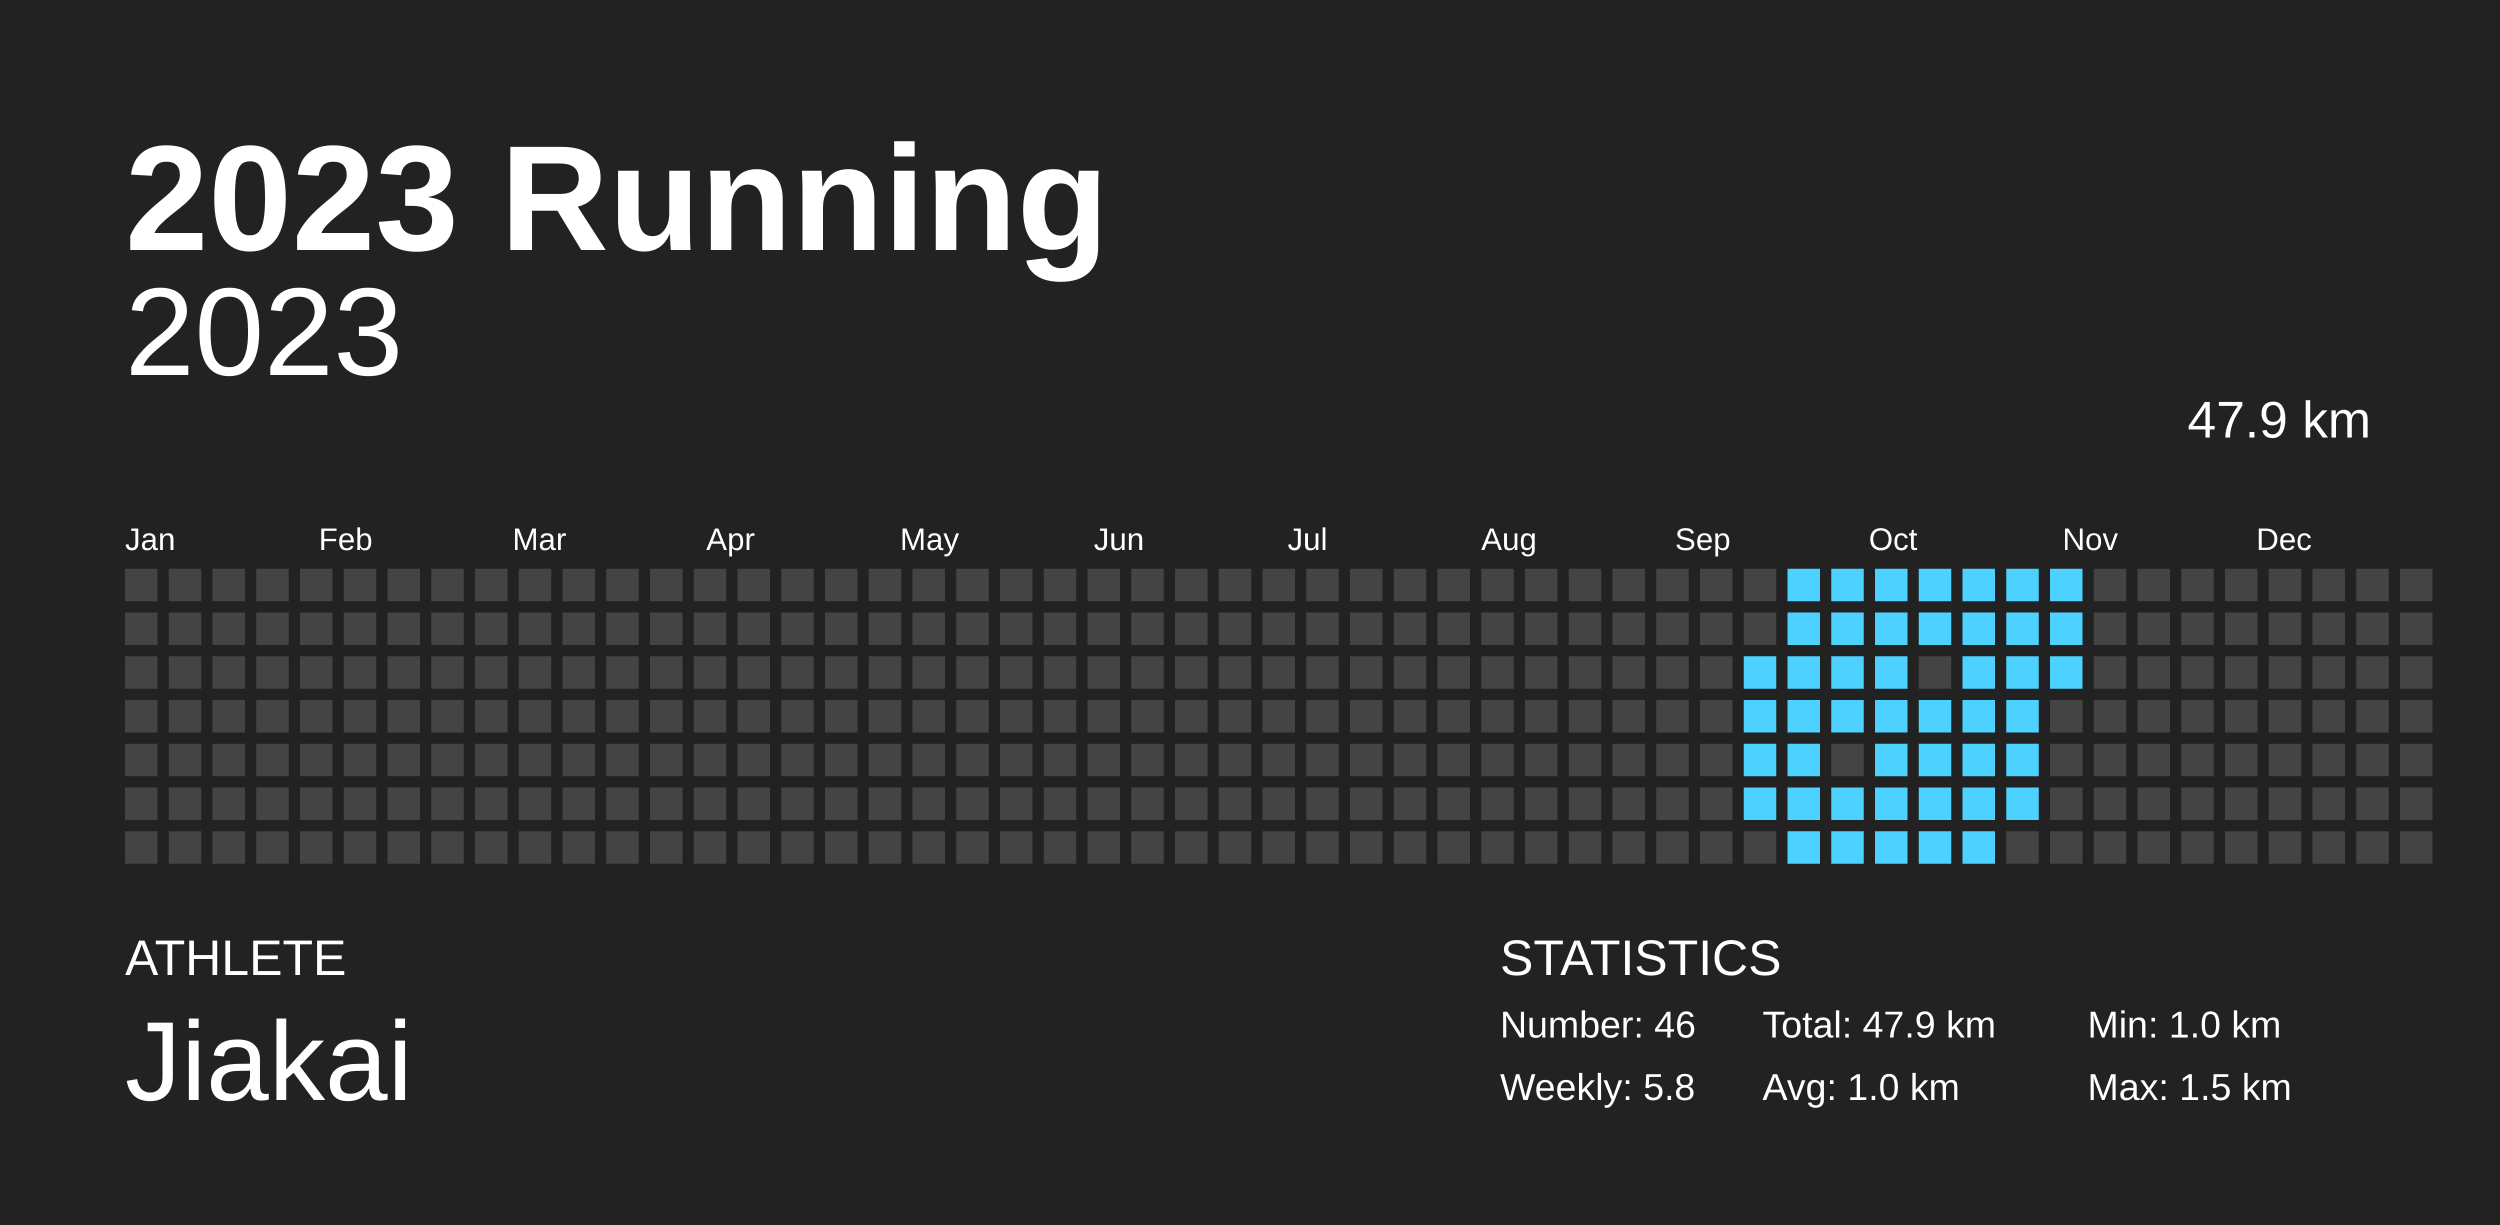
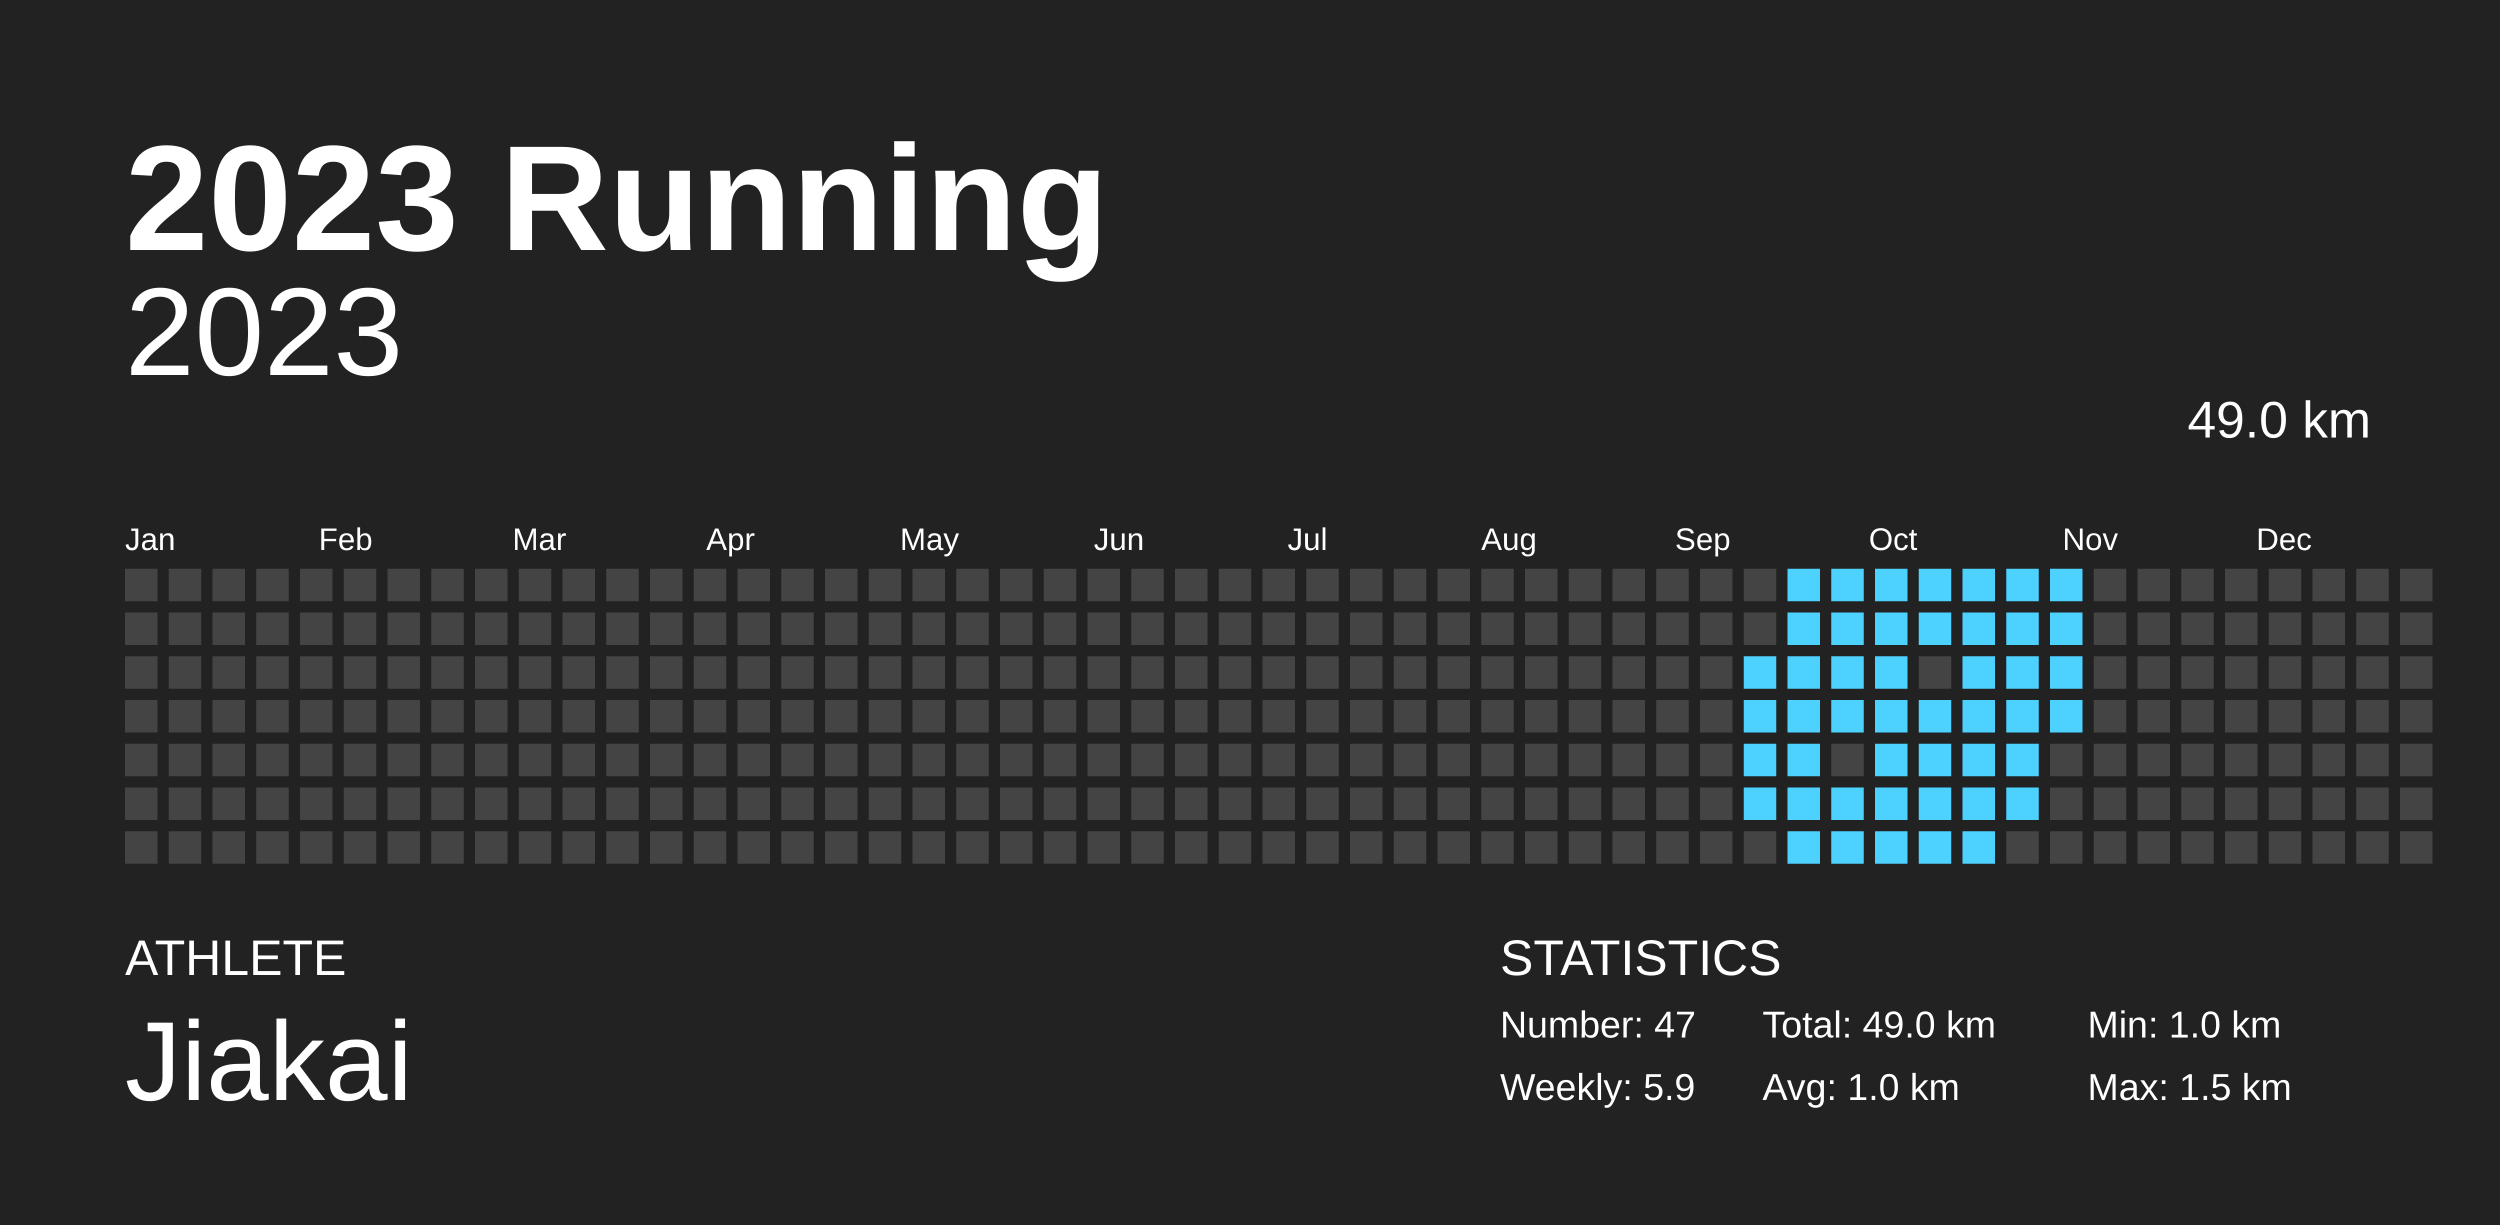
<svg xmlns="http://www.w3.org/2000/svg" baseProfile="full" height="98mm" version="1.1" viewBox="0,0,200,98" width="200mm">
  <defs />
  <rect fill="#222222" height="98" width="200" x="0" y="0" />
  <text fill="#FFFFFF" style="font-size:12px; font-family:Arial; font-weight:bold;" x="10" y="20">2023 Running</text>
  <text fill="#FFFFFF" style="font-size:4px; font-family:Arial" x="10" y="78">ATHLETE</text>
  <text fill="#FFFFFF" style="font-size:9px; font-family:Arial" x="10" y="88">Jiakai</text>
  <text fill="#FFFFFF" style="font-size:4px; font-family:Arial" x="120" y="78">STATISTICS</text>
-   <text fill="#FFFFFF" style="font-size:3px; font-family:Arial" x="120" y="83">Number: 46</text>
-   <text fill="#FFFFFF" style="font-size:3px; font-family:Arial" x="120" y="88">Weekly: 5.8</text>
-   <text fill="#FFFFFF" style="font-size:3px; font-family:Arial" x="141" y="83">Total: 47.9 km</text>
+   <text fill="#FFFFFF" style="font-size:3px; font-family:Arial" x="120" y="83">Number: 47</text>
+   <text fill="#FFFFFF" style="font-size:3px; font-family:Arial" x="120" y="88">Weekly: 5.9</text>
+   <text fill="#FFFFFF" style="font-size:3px; font-family:Arial" x="141" y="83">Total: 49.0 km</text>
  <text fill="#FFFFFF" style="font-size:3px; font-family:Arial" x="141" y="88">Avg: 1.0 km</text>
  <text fill="#FFFFFF" style="font-size:3px; font-family:Arial" x="167" y="83">Min: 1.0 km</text>
  <text fill="#FFFFFF" style="font-size:3px; font-family:Arial" x="167" y="88">Max: 1.5 km</text>
  <text alignment-baseline="hanging" fill="#FFFFFF" style="font-size:10.0px; font-family:Arial;" x="10" y="30">2023</text>
-   <text alignment-baseline="hanging" fill="#FFFFFF" style="font-size:4.125px; font-family:Arial;" x="175" y="35">47.9 km</text>
+   <text alignment-baseline="hanging" fill="#FFFFFF" style="font-size:4.125px; font-family:Arial;" x="175" y="35">49.0 km</text>
  <text fill="#FFFFFF" style="font-size:2.5px; font-family:Arial" x="10.0" y="44">Jan</text>
  <text fill="#FFFFFF" style="font-size:2.5px; font-family:Arial" x="25.5" y="44">Feb</text>
  <text fill="#FFFFFF" style="font-size:2.5px; font-family:Arial" x="41.0" y="44">Mar</text>
  <text fill="#FFFFFF" style="font-size:2.5px; font-family:Arial" x="56.5" y="44">Apr</text>
  <text fill="#FFFFFF" style="font-size:2.5px; font-family:Arial" x="72.0" y="44">May</text>
  <text fill="#FFFFFF" style="font-size:2.5px; font-family:Arial" x="87.5" y="44">Jun</text>
  <text fill="#FFFFFF" style="font-size:2.5px; font-family:Arial" x="103.0" y="44">Jul</text>
  <text fill="#FFFFFF" style="font-size:2.5px; font-family:Arial" x="118.5" y="44">Aug</text>
  <text fill="#FFFFFF" style="font-size:2.5px; font-family:Arial" x="134.0" y="44">Sep</text>
  <text fill="#FFFFFF" style="font-size:2.5px; font-family:Arial" x="149.5" y="44">Oct</text>
  <text fill="#FFFFFF" style="font-size:2.5px; font-family:Arial" x="165.0" y="44">Nov</text>
  <text fill="#FFFFFF" style="font-size:2.5px; font-family:Arial" x="180.5" y="44">Dec</text>
  <rect fill="#444444" height="2.6" width="2.6" x="10.0" y="45.5" />
  <rect fill="#444444" height="2.6" width="2.6" x="10.0" y="49.0" />
  <rect fill="#444444" height="2.6" width="2.6" x="10.0" y="52.5" />
  <rect fill="#444444" height="2.6" width="2.6" x="10.0" y="56.0" />
  <rect fill="#444444" height="2.6" width="2.6" x="10.0" y="59.5" />
  <rect fill="#444444" height="2.6" width="2.6" x="10.0" y="63.0" />
  <rect fill="#444444" height="2.6" width="2.6" x="10.0" y="66.5" />
  <rect fill="#444444" height="2.6" width="2.6" x="13.5" y="45.5" />
  <rect fill="#444444" height="2.6" width="2.6" x="13.5" y="49.0" />
  <rect fill="#444444" height="2.6" width="2.6" x="13.5" y="52.5" />
  <rect fill="#444444" height="2.6" width="2.6" x="13.5" y="56.0" />
  <rect fill="#444444" height="2.6" width="2.6" x="13.5" y="59.5" />
  <rect fill="#444444" height="2.6" width="2.6" x="13.5" y="63.0" />
  <rect fill="#444444" height="2.6" width="2.6" x="13.5" y="66.5" />
  <rect fill="#444444" height="2.6" width="2.6" x="17.0" y="45.5" />
  <rect fill="#444444" height="2.6" width="2.6" x="17.0" y="49.0" />
  <rect fill="#444444" height="2.6" width="2.6" x="17.0" y="52.5" />
  <rect fill="#444444" height="2.6" width="2.6" x="17.0" y="56.0" />
  <rect fill="#444444" height="2.6" width="2.6" x="17.0" y="59.5" />
  <rect fill="#444444" height="2.6" width="2.6" x="17.0" y="63.0" />
  <rect fill="#444444" height="2.6" width="2.6" x="17.0" y="66.5" />
  <rect fill="#444444" height="2.6" width="2.6" x="20.5" y="45.5" />
  <rect fill="#444444" height="2.6" width="2.6" x="20.5" y="49.0" />
  <rect fill="#444444" height="2.6" width="2.6" x="20.5" y="52.5" />
  <rect fill="#444444" height="2.6" width="2.6" x="20.5" y="56.0" />
  <rect fill="#444444" height="2.6" width="2.6" x="20.5" y="59.5" />
  <rect fill="#444444" height="2.6" width="2.6" x="20.5" y="63.0" />
  <rect fill="#444444" height="2.6" width="2.6" x="20.5" y="66.5" />
  <rect fill="#444444" height="2.6" width="2.6" x="24.0" y="45.5" />
  <rect fill="#444444" height="2.6" width="2.6" x="24.0" y="49.0" />
  <rect fill="#444444" height="2.6" width="2.6" x="24.0" y="52.5" />
  <rect fill="#444444" height="2.6" width="2.6" x="24.0" y="56.0" />
  <rect fill="#444444" height="2.6" width="2.6" x="24.0" y="59.5" />
  <rect fill="#444444" height="2.6" width="2.6" x="24.0" y="63.0" />
  <rect fill="#444444" height="2.6" width="2.6" x="24.0" y="66.5" />
  <rect fill="#444444" height="2.6" width="2.6" x="27.5" y="45.5" />
  <rect fill="#444444" height="2.6" width="2.6" x="27.5" y="49.0" />
  <rect fill="#444444" height="2.6" width="2.6" x="27.5" y="52.5" />
  <rect fill="#444444" height="2.6" width="2.6" x="27.5" y="56.0" />
  <rect fill="#444444" height="2.6" width="2.6" x="27.5" y="59.5" />
  <rect fill="#444444" height="2.6" width="2.6" x="27.5" y="63.0" />
  <rect fill="#444444" height="2.6" width="2.6" x="27.5" y="66.5" />
  <rect fill="#444444" height="2.6" width="2.6" x="31.0" y="45.5" />
  <rect fill="#444444" height="2.6" width="2.6" x="31.0" y="49.0" />
  <rect fill="#444444" height="2.6" width="2.6" x="31.0" y="52.5" />
  <rect fill="#444444" height="2.6" width="2.6" x="31.0" y="56.0" />
  <rect fill="#444444" height="2.6" width="2.6" x="31.0" y="59.5" />
  <rect fill="#444444" height="2.6" width="2.6" x="31.0" y="63.0" />
  <rect fill="#444444" height="2.6" width="2.6" x="31.0" y="66.5" />
  <rect fill="#444444" height="2.6" width="2.6" x="34.5" y="45.5" />
  <rect fill="#444444" height="2.6" width="2.6" x="34.5" y="49.0" />
  <rect fill="#444444" height="2.6" width="2.6" x="34.5" y="52.5" />
  <rect fill="#444444" height="2.6" width="2.6" x="34.5" y="56.0" />
  <rect fill="#444444" height="2.6" width="2.6" x="34.5" y="59.5" />
  <rect fill="#444444" height="2.6" width="2.6" x="34.5" y="63.0" />
  <rect fill="#444444" height="2.6" width="2.6" x="34.5" y="66.5" />
  <rect fill="#444444" height="2.6" width="2.6" x="38.0" y="45.5" />
  <rect fill="#444444" height="2.6" width="2.6" x="38.0" y="49.0" />
  <rect fill="#444444" height="2.6" width="2.6" x="38.0" y="52.5" />
  <rect fill="#444444" height="2.6" width="2.6" x="38.0" y="56.0" />
  <rect fill="#444444" height="2.6" width="2.6" x="38.0" y="59.5" />
  <rect fill="#444444" height="2.6" width="2.6" x="38.0" y="63.0" />
  <rect fill="#444444" height="2.6" width="2.6" x="38.0" y="66.5" />
  <rect fill="#444444" height="2.6" width="2.6" x="41.5" y="45.5" />
  <rect fill="#444444" height="2.6" width="2.6" x="41.5" y="49.0" />
  <rect fill="#444444" height="2.6" width="2.6" x="41.5" y="52.5" />
  <rect fill="#444444" height="2.6" width="2.6" x="41.5" y="56.0" />
  <rect fill="#444444" height="2.6" width="2.6" x="41.5" y="59.5" />
  <rect fill="#444444" height="2.6" width="2.6" x="41.5" y="63.0" />
  <rect fill="#444444" height="2.6" width="2.6" x="41.5" y="66.5" />
  <rect fill="#444444" height="2.6" width="2.6" x="45.0" y="45.5" />
  <rect fill="#444444" height="2.6" width="2.6" x="45.0" y="49.0" />
  <rect fill="#444444" height="2.6" width="2.6" x="45.0" y="52.5" />
  <rect fill="#444444" height="2.6" width="2.6" x="45.0" y="56.0" />
  <rect fill="#444444" height="2.6" width="2.6" x="45.0" y="59.5" />
  <rect fill="#444444" height="2.6" width="2.6" x="45.0" y="63.0" />
  <rect fill="#444444" height="2.6" width="2.6" x="45.0" y="66.5" />
  <rect fill="#444444" height="2.6" width="2.6" x="48.5" y="45.5" />
  <rect fill="#444444" height="2.6" width="2.6" x="48.5" y="49.0" />
  <rect fill="#444444" height="2.6" width="2.6" x="48.5" y="52.5" />
  <rect fill="#444444" height="2.6" width="2.6" x="48.5" y="56.0" />
  <rect fill="#444444" height="2.6" width="2.6" x="48.5" y="59.5" />
  <rect fill="#444444" height="2.6" width="2.6" x="48.5" y="63.0" />
  <rect fill="#444444" height="2.6" width="2.6" x="48.5" y="66.5" />
  <rect fill="#444444" height="2.6" width="2.6" x="52.0" y="45.5" />
  <rect fill="#444444" height="2.6" width="2.6" x="52.0" y="49.0" />
  <rect fill="#444444" height="2.6" width="2.6" x="52.0" y="52.5" />
  <rect fill="#444444" height="2.6" width="2.6" x="52.0" y="56.0" />
  <rect fill="#444444" height="2.6" width="2.6" x="52.0" y="59.5" />
  <rect fill="#444444" height="2.6" width="2.6" x="52.0" y="63.0" />
  <rect fill="#444444" height="2.6" width="2.6" x="52.0" y="66.5" />
  <rect fill="#444444" height="2.6" width="2.6" x="55.5" y="45.5" />
  <rect fill="#444444" height="2.6" width="2.6" x="55.5" y="49.0" />
  <rect fill="#444444" height="2.6" width="2.6" x="55.5" y="52.5" />
  <rect fill="#444444" height="2.6" width="2.6" x="55.5" y="56.0" />
  <rect fill="#444444" height="2.6" width="2.6" x="55.5" y="59.5" />
  <rect fill="#444444" height="2.6" width="2.6" x="55.5" y="63.0" />
  <rect fill="#444444" height="2.6" width="2.6" x="55.5" y="66.5" />
  <rect fill="#444444" height="2.6" width="2.6" x="59.0" y="45.5" />
  <rect fill="#444444" height="2.6" width="2.6" x="59.0" y="49.0" />
  <rect fill="#444444" height="2.6" width="2.6" x="59.0" y="52.5" />
  <rect fill="#444444" height="2.6" width="2.6" x="59.0" y="56.0" />
  <rect fill="#444444" height="2.6" width="2.6" x="59.0" y="59.5" />
  <rect fill="#444444" height="2.6" width="2.6" x="59.0" y="63.0" />
  <rect fill="#444444" height="2.6" width="2.6" x="59.0" y="66.5" />
  <rect fill="#444444" height="2.6" width="2.6" x="62.5" y="45.5" />
  <rect fill="#444444" height="2.6" width="2.6" x="62.5" y="49.0" />
  <rect fill="#444444" height="2.6" width="2.6" x="62.5" y="52.5" />
  <rect fill="#444444" height="2.6" width="2.6" x="62.5" y="56.0" />
  <rect fill="#444444" height="2.6" width="2.6" x="62.5" y="59.5" />
  <rect fill="#444444" height="2.6" width="2.6" x="62.5" y="63.0" />
  <rect fill="#444444" height="2.6" width="2.6" x="62.5" y="66.5" />
  <rect fill="#444444" height="2.6" width="2.6" x="66.0" y="45.5" />
  <rect fill="#444444" height="2.6" width="2.6" x="66.0" y="49.0" />
  <rect fill="#444444" height="2.6" width="2.6" x="66.0" y="52.5" />
  <rect fill="#444444" height="2.6" width="2.6" x="66.0" y="56.0" />
  <rect fill="#444444" height="2.6" width="2.6" x="66.0" y="59.5" />
  <rect fill="#444444" height="2.6" width="2.6" x="66.0" y="63.0" />
  <rect fill="#444444" height="2.6" width="2.6" x="66.0" y="66.5" />
  <rect fill="#444444" height="2.6" width="2.6" x="69.5" y="45.5" />
  <rect fill="#444444" height="2.6" width="2.6" x="69.5" y="49.0" />
  <rect fill="#444444" height="2.6" width="2.6" x="69.5" y="52.5" />
  <rect fill="#444444" height="2.6" width="2.6" x="69.5" y="56.0" />
  <rect fill="#444444" height="2.6" width="2.6" x="69.5" y="59.5" />
  <rect fill="#444444" height="2.6" width="2.6" x="69.5" y="63.0" />
  <rect fill="#444444" height="2.6" width="2.6" x="69.5" y="66.5" />
  <rect fill="#444444" height="2.6" width="2.6" x="73.0" y="45.5" />
  <rect fill="#444444" height="2.6" width="2.6" x="73.0" y="49.0" />
  <rect fill="#444444" height="2.6" width="2.6" x="73.0" y="52.5" />
  <rect fill="#444444" height="2.6" width="2.6" x="73.0" y="56.0" />
  <rect fill="#444444" height="2.6" width="2.6" x="73.0" y="59.5" />
  <rect fill="#444444" height="2.6" width="2.6" x="73.0" y="63.0" />
  <rect fill="#444444" height="2.6" width="2.6" x="73.0" y="66.5" />
  <rect fill="#444444" height="2.6" width="2.6" x="76.5" y="45.5" />
  <rect fill="#444444" height="2.6" width="2.6" x="76.5" y="49.0" />
  <rect fill="#444444" height="2.6" width="2.6" x="76.5" y="52.5" />
  <rect fill="#444444" height="2.6" width="2.6" x="76.5" y="56.0" />
  <rect fill="#444444" height="2.6" width="2.6" x="76.5" y="59.5" />
  <rect fill="#444444" height="2.6" width="2.6" x="76.5" y="63.0" />
  <rect fill="#444444" height="2.6" width="2.6" x="76.5" y="66.5" />
  <rect fill="#444444" height="2.6" width="2.6" x="80.0" y="45.5" />
  <rect fill="#444444" height="2.6" width="2.6" x="80.0" y="49.0" />
  <rect fill="#444444" height="2.6" width="2.6" x="80.0" y="52.5" />
  <rect fill="#444444" height="2.6" width="2.6" x="80.0" y="56.0" />
  <rect fill="#444444" height="2.6" width="2.6" x="80.0" y="59.5" />
  <rect fill="#444444" height="2.6" width="2.6" x="80.0" y="63.0" />
  <rect fill="#444444" height="2.6" width="2.6" x="80.0" y="66.5" />
  <rect fill="#444444" height="2.6" width="2.6" x="83.5" y="45.5" />
  <rect fill="#444444" height="2.6" width="2.6" x="83.5" y="49.0" />
  <rect fill="#444444" height="2.6" width="2.6" x="83.5" y="52.5" />
  <rect fill="#444444" height="2.6" width="2.6" x="83.5" y="56.0" />
  <rect fill="#444444" height="2.6" width="2.6" x="83.5" y="59.5" />
  <rect fill="#444444" height="2.6" width="2.6" x="83.5" y="63.0" />
  <rect fill="#444444" height="2.6" width="2.6" x="83.5" y="66.5" />
  <rect fill="#444444" height="2.6" width="2.6" x="87.0" y="45.5" />
  <rect fill="#444444" height="2.6" width="2.6" x="87.0" y="49.0" />
  <rect fill="#444444" height="2.6" width="2.6" x="87.0" y="52.5" />
  <rect fill="#444444" height="2.6" width="2.6" x="87.0" y="56.0" />
  <rect fill="#444444" height="2.6" width="2.6" x="87.0" y="59.5" />
  <rect fill="#444444" height="2.6" width="2.6" x="87.0" y="63.0" />
  <rect fill="#444444" height="2.6" width="2.6" x="87.0" y="66.5" />
  <rect fill="#444444" height="2.6" width="2.6" x="90.5" y="45.5" />
  <rect fill="#444444" height="2.6" width="2.6" x="90.5" y="49.0" />
  <rect fill="#444444" height="2.6" width="2.6" x="90.5" y="52.5" />
  <rect fill="#444444" height="2.6" width="2.6" x="90.5" y="56.0" />
  <rect fill="#444444" height="2.6" width="2.6" x="90.5" y="59.5" />
  <rect fill="#444444" height="2.6" width="2.6" x="90.5" y="63.0" />
  <rect fill="#444444" height="2.6" width="2.6" x="90.5" y="66.5" />
  <rect fill="#444444" height="2.6" width="2.6" x="94.0" y="45.5" />
  <rect fill="#444444" height="2.6" width="2.6" x="94.0" y="49.0" />
  <rect fill="#444444" height="2.6" width="2.6" x="94.0" y="52.5" />
  <rect fill="#444444" height="2.6" width="2.6" x="94.0" y="56.0" />
  <rect fill="#444444" height="2.6" width="2.6" x="94.0" y="59.5" />
  <rect fill="#444444" height="2.6" width="2.6" x="94.0" y="63.0" />
  <rect fill="#444444" height="2.6" width="2.6" x="94.0" y="66.5" />
  <rect fill="#444444" height="2.6" width="2.6" x="97.5" y="45.5" />
  <rect fill="#444444" height="2.6" width="2.6" x="97.5" y="49.0" />
  <rect fill="#444444" height="2.6" width="2.6" x="97.5" y="52.5" />
  <rect fill="#444444" height="2.6" width="2.6" x="97.5" y="56.0" />
  <rect fill="#444444" height="2.6" width="2.6" x="97.5" y="59.5" />
  <rect fill="#444444" height="2.6" width="2.6" x="97.5" y="63.0" />
  <rect fill="#444444" height="2.6" width="2.6" x="97.5" y="66.5" />
  <rect fill="#444444" height="2.6" width="2.6" x="101.0" y="45.5" />
  <rect fill="#444444" height="2.6" width="2.6" x="101.0" y="49.0" />
  <rect fill="#444444" height="2.6" width="2.6" x="101.0" y="52.5" />
  <rect fill="#444444" height="2.6" width="2.6" x="101.0" y="56.0" />
  <rect fill="#444444" height="2.6" width="2.6" x="101.0" y="59.5" />
  <rect fill="#444444" height="2.6" width="2.6" x="101.0" y="63.0" />
  <rect fill="#444444" height="2.6" width="2.6" x="101.0" y="66.5" />
  <rect fill="#444444" height="2.6" width="2.6" x="104.5" y="45.5" />
  <rect fill="#444444" height="2.6" width="2.6" x="104.5" y="49.0" />
  <rect fill="#444444" height="2.6" width="2.6" x="104.5" y="52.5" />
  <rect fill="#444444" height="2.6" width="2.6" x="104.5" y="56.0" />
  <rect fill="#444444" height="2.6" width="2.6" x="104.5" y="59.5" />
  <rect fill="#444444" height="2.6" width="2.6" x="104.5" y="63.0" />
  <rect fill="#444444" height="2.6" width="2.6" x="104.5" y="66.5" />
  <rect fill="#444444" height="2.6" width="2.6" x="108.0" y="45.5" />
  <rect fill="#444444" height="2.6" width="2.6" x="108.0" y="49.0" />
  <rect fill="#444444" height="2.6" width="2.6" x="108.0" y="52.5" />
  <rect fill="#444444" height="2.6" width="2.6" x="108.0" y="56.0" />
  <rect fill="#444444" height="2.6" width="2.6" x="108.0" y="59.5" />
  <rect fill="#444444" height="2.6" width="2.6" x="108.0" y="63.0" />
  <rect fill="#444444" height="2.6" width="2.6" x="108.0" y="66.5" />
  <rect fill="#444444" height="2.6" width="2.6" x="111.5" y="45.5" />
  <rect fill="#444444" height="2.6" width="2.6" x="111.5" y="49.0" />
  <rect fill="#444444" height="2.6" width="2.6" x="111.5" y="52.5" />
  <rect fill="#444444" height="2.6" width="2.6" x="111.5" y="56.0" />
  <rect fill="#444444" height="2.6" width="2.6" x="111.5" y="59.5" />
  <rect fill="#444444" height="2.6" width="2.6" x="111.5" y="63.0" />
  <rect fill="#444444" height="2.6" width="2.6" x="111.5" y="66.5" />
  <rect fill="#444444" height="2.6" width="2.6" x="115.0" y="45.5" />
  <rect fill="#444444" height="2.6" width="2.6" x="115.0" y="49.0" />
  <rect fill="#444444" height="2.6" width="2.6" x="115.0" y="52.5" />
  <rect fill="#444444" height="2.6" width="2.6" x="115.0" y="56.0" />
  <rect fill="#444444" height="2.6" width="2.6" x="115.0" y="59.5" />
  <rect fill="#444444" height="2.6" width="2.6" x="115.0" y="63.0" />
  <rect fill="#444444" height="2.6" width="2.6" x="115.0" y="66.5" />
  <rect fill="#444444" height="2.6" width="2.6" x="118.5" y="45.5" />
  <rect fill="#444444" height="2.6" width="2.6" x="118.5" y="49.0" />
  <rect fill="#444444" height="2.6" width="2.6" x="118.5" y="52.5" />
  <rect fill="#444444" height="2.6" width="2.6" x="118.5" y="56.0" />
  <rect fill="#444444" height="2.6" width="2.6" x="118.5" y="59.5" />
  <rect fill="#444444" height="2.6" width="2.6" x="118.5" y="63.0" />
  <rect fill="#444444" height="2.6" width="2.6" x="118.5" y="66.5" />
  <rect fill="#444444" height="2.6" width="2.6" x="122.0" y="45.5" />
  <rect fill="#444444" height="2.6" width="2.6" x="122.0" y="49.0" />
  <rect fill="#444444" height="2.6" width="2.6" x="122.0" y="52.5" />
  <rect fill="#444444" height="2.6" width="2.6" x="122.0" y="56.0" />
  <rect fill="#444444" height="2.6" width="2.6" x="122.0" y="59.5" />
  <rect fill="#444444" height="2.6" width="2.6" x="122.0" y="63.0" />
  <rect fill="#444444" height="2.6" width="2.6" x="122.0" y="66.5" />
  <rect fill="#444444" height="2.6" width="2.6" x="125.5" y="45.5" />
  <rect fill="#444444" height="2.6" width="2.6" x="125.5" y="49.0" />
  <rect fill="#444444" height="2.6" width="2.6" x="125.5" y="52.5" />
  <rect fill="#444444" height="2.6" width="2.6" x="125.5" y="56.0" />
  <rect fill="#444444" height="2.6" width="2.6" x="125.5" y="59.5" />
  <rect fill="#444444" height="2.6" width="2.6" x="125.5" y="63.0" />
  <rect fill="#444444" height="2.6" width="2.6" x="125.5" y="66.5" />
  <rect fill="#444444" height="2.6" width="2.6" x="129.0" y="45.5" />
  <rect fill="#444444" height="2.6" width="2.6" x="129.0" y="49.0" />
  <rect fill="#444444" height="2.6" width="2.6" x="129.0" y="52.5" />
  <rect fill="#444444" height="2.6" width="2.6" x="129.0" y="56.0" />
  <rect fill="#444444" height="2.6" width="2.6" x="129.0" y="59.5" />
  <rect fill="#444444" height="2.6" width="2.6" x="129.0" y="63.0" />
  <rect fill="#444444" height="2.6" width="2.6" x="129.0" y="66.5" />
  <rect fill="#444444" height="2.6" width="2.6" x="132.5" y="45.5" />
  <rect fill="#444444" height="2.6" width="2.6" x="132.5" y="49.0" />
  <rect fill="#444444" height="2.6" width="2.6" x="132.5" y="52.5" />
  <rect fill="#444444" height="2.6" width="2.6" x="132.5" y="56.0" />
  <rect fill="#444444" height="2.6" width="2.6" x="132.5" y="59.5" />
  <rect fill="#444444" height="2.6" width="2.6" x="132.5" y="63.0" />
  <rect fill="#444444" height="2.6" width="2.6" x="132.5" y="66.5" />
  <rect fill="#444444" height="2.6" width="2.6" x="136.0" y="45.5" />
  <rect fill="#444444" height="2.6" width="2.6" x="136.0" y="49.0" />
  <rect fill="#444444" height="2.6" width="2.6" x="136.0" y="52.5" />
  <rect fill="#444444" height="2.6" width="2.6" x="136.0" y="56.0" />
  <rect fill="#444444" height="2.6" width="2.6" x="136.0" y="59.5" />
  <rect fill="#444444" height="2.6" width="2.6" x="136.0" y="63.0" />
  <rect fill="#444444" height="2.6" width="2.6" x="136.0" y="66.5" />
  <rect fill="#444444" height="2.6" width="2.6" x="139.5" y="45.5" />
  <rect fill="#444444" height="2.6" width="2.6" x="139.5" y="49.0" />
  <rect fill="#4dd2ff" height="2.6" width="2.6" x="139.5" y="52.5" />
  <rect fill="#4dd2ff" height="2.6" width="2.6" x="139.5" y="56.0" />
  <rect fill="#4dd2ff" height="2.6" width="2.6" x="139.5" y="59.5" />
  <rect fill="#4dd2ff" height="2.6" width="2.6" x="139.5" y="63.0" />
  <rect fill="#444444" height="2.6" width="2.6" x="139.5" y="66.5" />
  <rect fill="#4dd2ff" height="2.6" width="2.6" x="143.0" y="45.5" />
  <rect fill="#4dd2ff" height="2.6" width="2.6" x="143.0" y="49.0" />
  <rect fill="#4dd2ff" height="2.6" width="2.6" x="143.0" y="52.5" />
  <rect fill="#4dd2ff" height="2.6" width="2.6" x="143.0" y="56.0" />
  <rect fill="#4dd2ff" height="2.6" width="2.6" x="143.0" y="59.5" />
  <rect fill="#4dd2ff" height="2.6" width="2.6" x="143.0" y="63.0" />
  <rect fill="#4dd2ff" height="2.6" width="2.6" x="143.0" y="66.5" />
  <rect fill="#4dd2ff" height="2.6" width="2.6" x="146.5" y="45.5" />
  <rect fill="#4dd2ff" height="2.6" width="2.6" x="146.5" y="49.0" />
  <rect fill="#4dd2ff" height="2.6" width="2.6" x="146.5" y="52.5" />
  <rect fill="#4dd2ff" height="2.6" width="2.6" x="146.5" y="56.0" />
  <rect fill="#444444" height="2.6" width="2.6" x="146.5" y="59.5" />
  <rect fill="#4dd2ff" height="2.6" width="2.6" x="146.5" y="63.0" />
  <rect fill="#4dd2ff" height="2.6" width="2.6" x="146.5" y="66.5" />
  <rect fill="#4dd2ff" height="2.6" width="2.6" x="150.0" y="45.5" />
  <rect fill="#4dd2ff" height="2.6" width="2.6" x="150.0" y="49.0" />
  <rect fill="#4dd2ff" height="2.6" width="2.6" x="150.0" y="52.5" />
  <rect fill="#4dd2ff" height="2.6" width="2.6" x="150.0" y="56.0" />
  <rect fill="#4dd2ff" height="2.6" width="2.6" x="150.0" y="59.5" />
  <rect fill="#4dd2ff" height="2.6" width="2.6" x="150.0" y="63.0" />
  <rect fill="#4dd2ff" height="2.6" width="2.6" x="150.0" y="66.5" />
  <rect fill="#4dd2ff" height="2.6" width="2.6" x="153.5" y="45.5" />
  <rect fill="#4dd2ff" height="2.6" width="2.6" x="153.5" y="49.0" />
  <rect fill="#444444" height="2.6" width="2.6" x="153.5" y="52.5" />
  <rect fill="#4dd2ff" height="2.6" width="2.6" x="153.5" y="56.0" />
  <rect fill="#4dd2ff" height="2.6" width="2.6" x="153.5" y="59.5" />
  <rect fill="#4dd2ff" height="2.6" width="2.6" x="153.5" y="63.0" />
  <rect fill="#4dd2ff" height="2.6" width="2.6" x="153.5" y="66.5" />
  <rect fill="#4dd2ff" height="2.6" width="2.6" x="157.0" y="45.5" />
  <rect fill="#4dd2ff" height="2.6" width="2.6" x="157.0" y="49.0" />
  <rect fill="#4dd2ff" height="2.6" width="2.6" x="157.0" y="52.5" />
  <rect fill="#4dd2ff" height="2.6" width="2.6" x="157.0" y="56.0" />
  <rect fill="#4dd2ff" height="2.6" width="2.6" x="157.0" y="59.5" />
  <rect fill="#4dd2ff" height="2.6" width="2.6" x="157.0" y="63.0" />
  <rect fill="#4dd2ff" height="2.6" width="2.6" x="157.0" y="66.5" />
  <rect fill="#4dd2ff" height="2.6" width="2.6" x="160.5" y="45.5" />
  <rect fill="#4dd2ff" height="2.6" width="2.6" x="160.5" y="49.0" />
  <rect fill="#4dd2ff" height="2.6" width="2.6" x="160.5" y="52.5" />
  <rect fill="#4dd2ff" height="2.6" width="2.6" x="160.5" y="56.0" />
  <rect fill="#4dd2ff" height="2.6" width="2.6" x="160.5" y="59.5" />
  <rect fill="#4dd2ff" height="2.6" width="2.6" x="160.5" y="63.0" />
  <rect fill="#444444" height="2.6" width="2.6" x="160.5" y="66.5" />
  <rect fill="#4dd2ff" height="2.6" width="2.6" x="164.0" y="45.5" />
  <rect fill="#4dd2ff" height="2.6" width="2.6" x="164.0" y="49.0" />
  <rect fill="#4dd2ff" height="2.6" width="2.6" x="164.0" y="52.5" />
-   <rect fill="#444444" height="2.6" width="2.6" x="164.0" y="56.0" />
+   <rect fill="#4dd2ff" height="2.6" width="2.6" x="164.0" y="56.0" />
  <rect fill="#444444" height="2.6" width="2.6" x="164.0" y="59.5" />
  <rect fill="#444444" height="2.6" width="2.6" x="164.0" y="63.0" />
  <rect fill="#444444" height="2.6" width="2.6" x="164.0" y="66.5" />
  <rect fill="#444444" height="2.6" width="2.6" x="167.5" y="45.5" />
  <rect fill="#444444" height="2.6" width="2.6" x="167.5" y="49.0" />
  <rect fill="#444444" height="2.6" width="2.6" x="167.5" y="52.5" />
  <rect fill="#444444" height="2.6" width="2.6" x="167.5" y="56.0" />
  <rect fill="#444444" height="2.6" width="2.6" x="167.5" y="59.5" />
  <rect fill="#444444" height="2.6" width="2.6" x="167.5" y="63.0" />
  <rect fill="#444444" height="2.6" width="2.6" x="167.5" y="66.5" />
  <rect fill="#444444" height="2.6" width="2.6" x="171.0" y="45.5" />
  <rect fill="#444444" height="2.6" width="2.6" x="171.0" y="49.0" />
  <rect fill="#444444" height="2.6" width="2.6" x="171.0" y="52.5" />
  <rect fill="#444444" height="2.6" width="2.6" x="171.0" y="56.0" />
  <rect fill="#444444" height="2.6" width="2.6" x="171.0" y="59.5" />
  <rect fill="#444444" height="2.6" width="2.6" x="171.0" y="63.0" />
  <rect fill="#444444" height="2.6" width="2.6" x="171.0" y="66.5" />
  <rect fill="#444444" height="2.6" width="2.6" x="174.5" y="45.5" />
  <rect fill="#444444" height="2.6" width="2.6" x="174.5" y="49.0" />
  <rect fill="#444444" height="2.6" width="2.6" x="174.5" y="52.5" />
  <rect fill="#444444" height="2.6" width="2.6" x="174.5" y="56.0" />
  <rect fill="#444444" height="2.6" width="2.6" x="174.5" y="59.5" />
  <rect fill="#444444" height="2.6" width="2.6" x="174.5" y="63.0" />
  <rect fill="#444444" height="2.6" width="2.6" x="174.5" y="66.5" />
  <rect fill="#444444" height="2.6" width="2.6" x="178.0" y="45.5" />
  <rect fill="#444444" height="2.6" width="2.6" x="178.0" y="49.0" />
  <rect fill="#444444" height="2.6" width="2.6" x="178.0" y="52.5" />
  <rect fill="#444444" height="2.6" width="2.6" x="178.0" y="56.0" />
  <rect fill="#444444" height="2.6" width="2.6" x="178.0" y="59.5" />
  <rect fill="#444444" height="2.6" width="2.6" x="178.0" y="63.0" />
  <rect fill="#444444" height="2.6" width="2.6" x="178.0" y="66.5" />
  <rect fill="#444444" height="2.6" width="2.6" x="181.5" y="45.5" />
  <rect fill="#444444" height="2.6" width="2.6" x="181.5" y="49.0" />
  <rect fill="#444444" height="2.6" width="2.6" x="181.5" y="52.5" />
  <rect fill="#444444" height="2.6" width="2.6" x="181.5" y="56.0" />
  <rect fill="#444444" height="2.6" width="2.6" x="181.5" y="59.5" />
  <rect fill="#444444" height="2.6" width="2.6" x="181.5" y="63.0" />
  <rect fill="#444444" height="2.6" width="2.6" x="181.5" y="66.5" />
  <rect fill="#444444" height="2.6" width="2.6" x="185.0" y="45.5" />
  <rect fill="#444444" height="2.6" width="2.6" x="185.0" y="49.0" />
  <rect fill="#444444" height="2.6" width="2.6" x="185.0" y="52.5" />
  <rect fill="#444444" height="2.6" width="2.6" x="185.0" y="56.0" />
  <rect fill="#444444" height="2.6" width="2.6" x="185.0" y="59.5" />
  <rect fill="#444444" height="2.6" width="2.6" x="185.0" y="63.0" />
  <rect fill="#444444" height="2.6" width="2.6" x="185.0" y="66.5" />
  <rect fill="#444444" height="2.6" width="2.6" x="188.5" y="45.5" />
  <rect fill="#444444" height="2.6" width="2.6" x="188.5" y="49.0" />
  <rect fill="#444444" height="2.6" width="2.6" x="188.5" y="52.5" />
  <rect fill="#444444" height="2.6" width="2.6" x="188.5" y="56.0" />
  <rect fill="#444444" height="2.6" width="2.6" x="188.5" y="59.5" />
  <rect fill="#444444" height="2.6" width="2.6" x="188.5" y="63.0" />
  <rect fill="#444444" height="2.6" width="2.6" x="188.5" y="66.5" />
  <rect fill="#444444" height="2.6" width="2.6" x="192.0" y="45.5" />
  <rect fill="#444444" height="2.6" width="2.6" x="192.0" y="49.0" />
  <rect fill="#444444" height="2.6" width="2.6" x="192.0" y="52.5" />
  <rect fill="#444444" height="2.6" width="2.6" x="192.0" y="56.0" />
  <rect fill="#444444" height="2.6" width="2.6" x="192.0" y="59.5" />
  <rect fill="#444444" height="2.6" width="2.6" x="192.0" y="63.0" />
  <rect fill="#444444" height="2.6" width="2.6" x="192.0" y="66.5" />
</svg>
